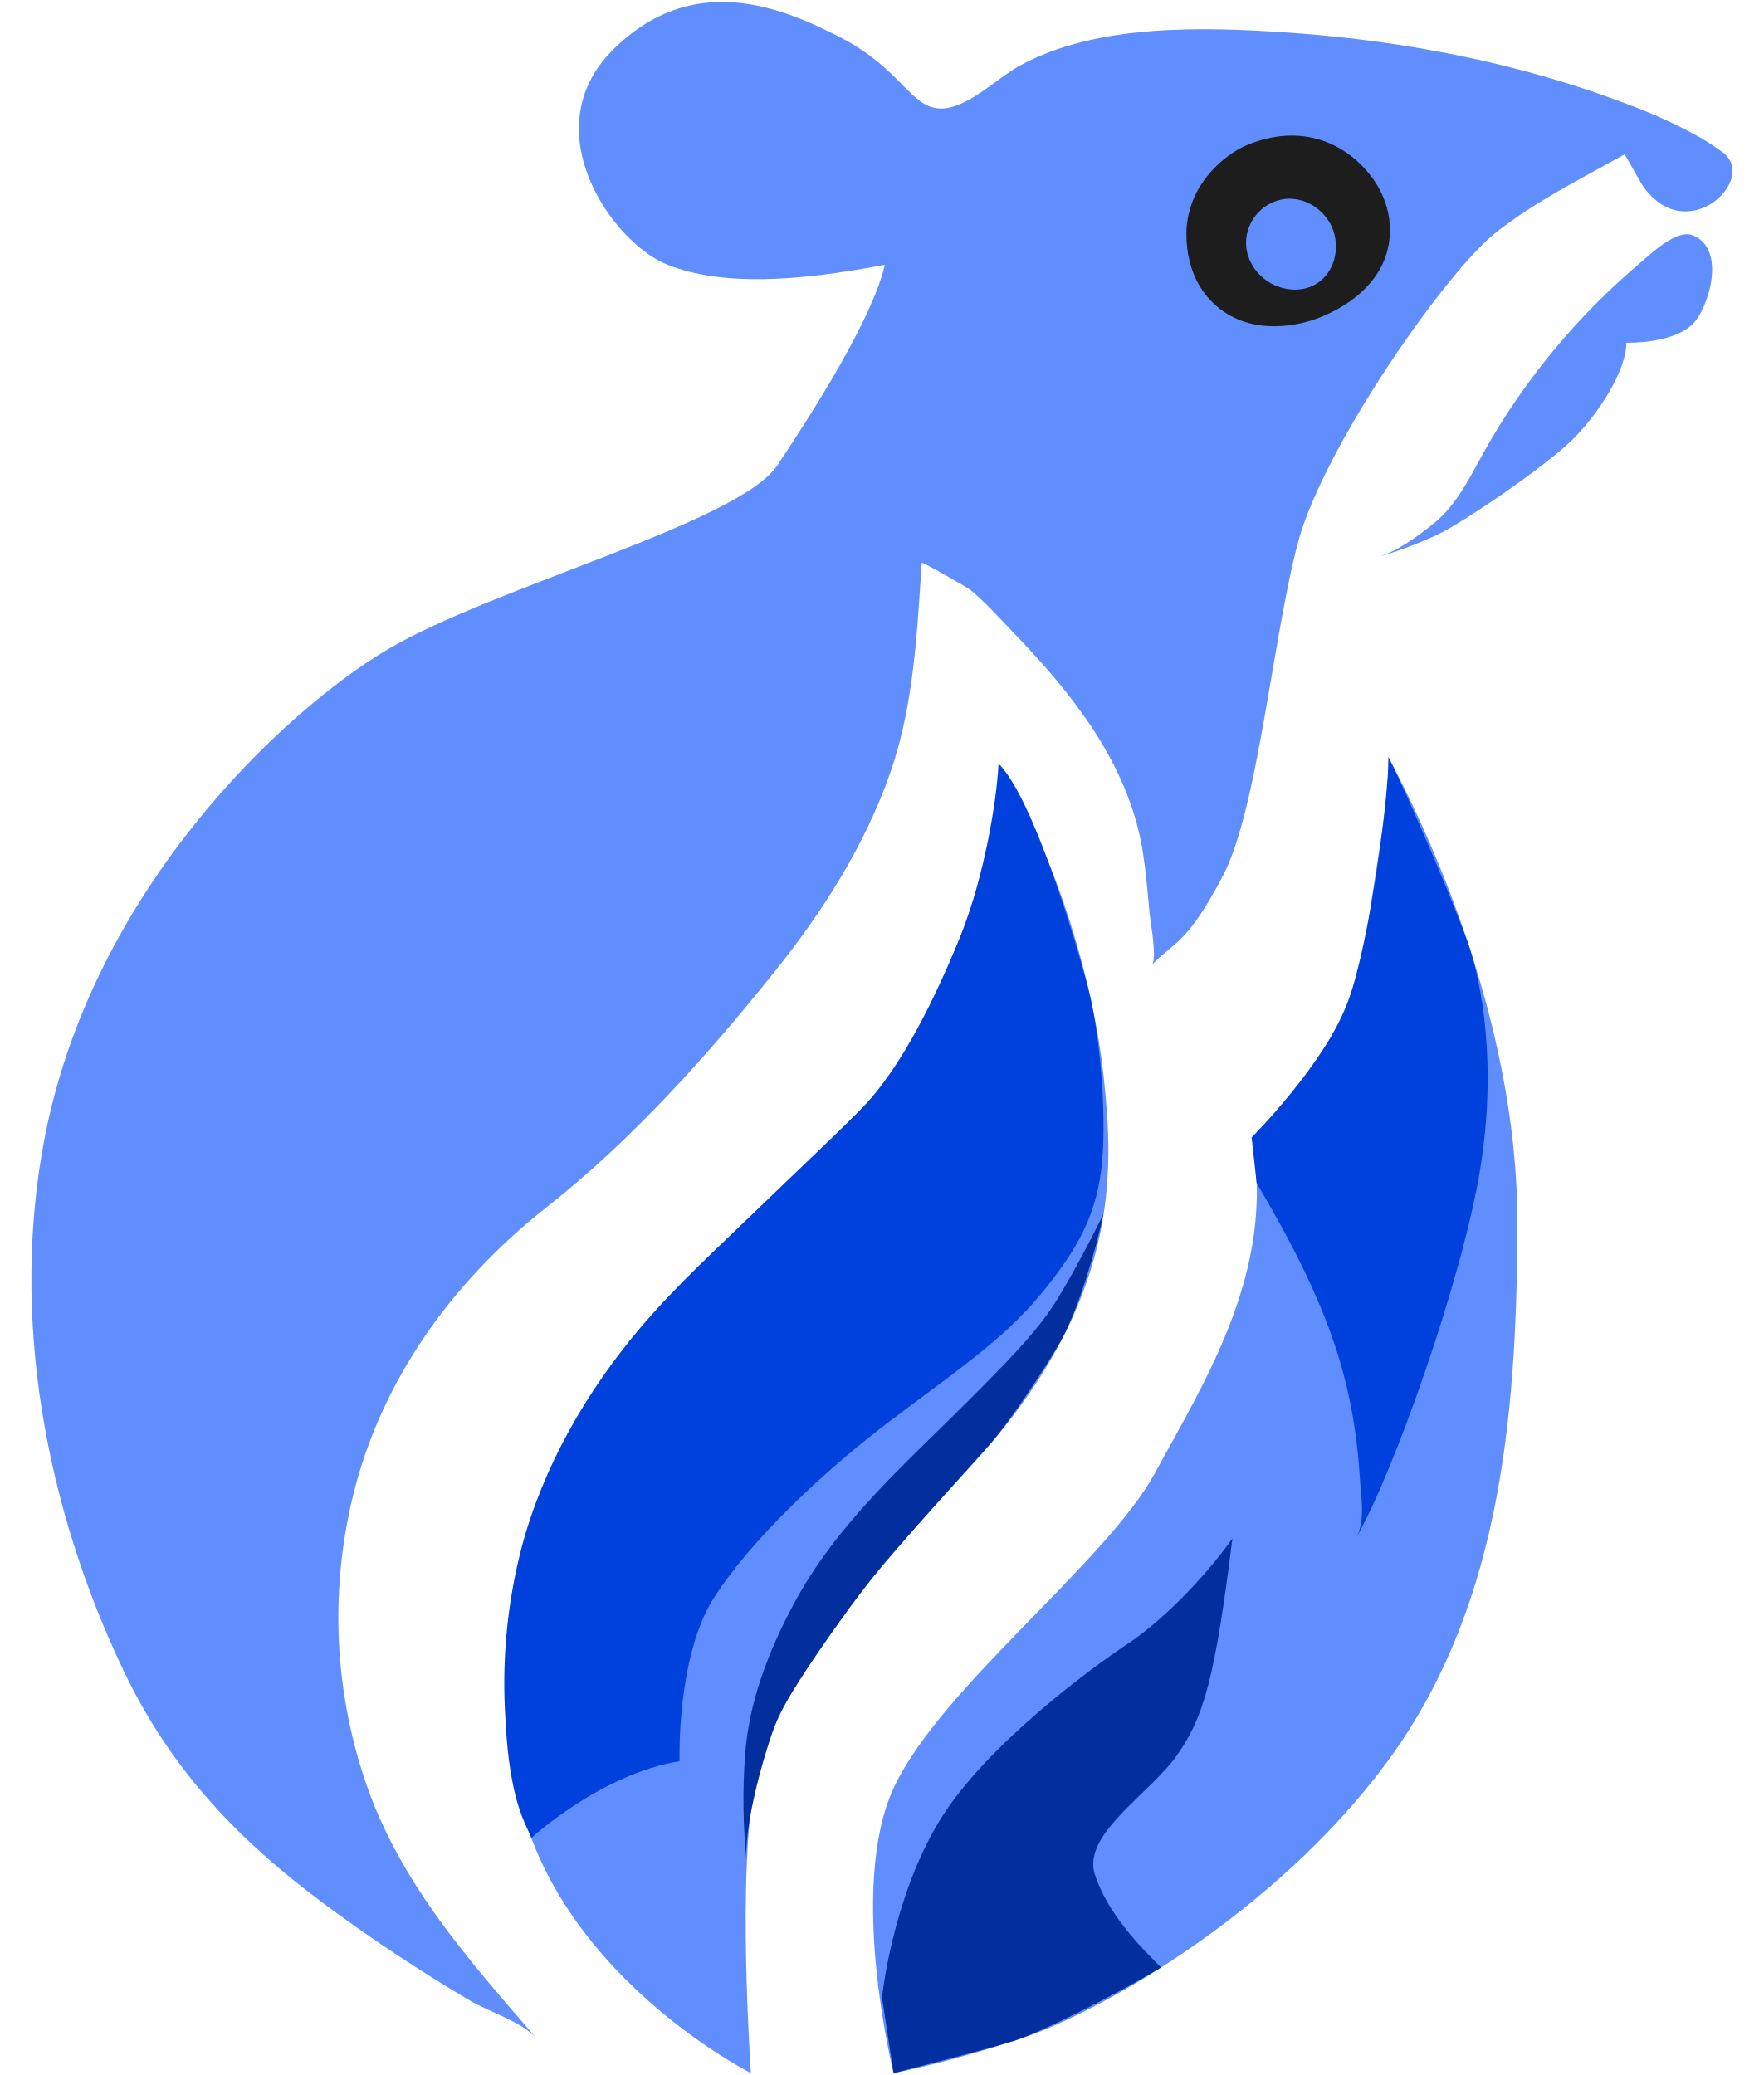
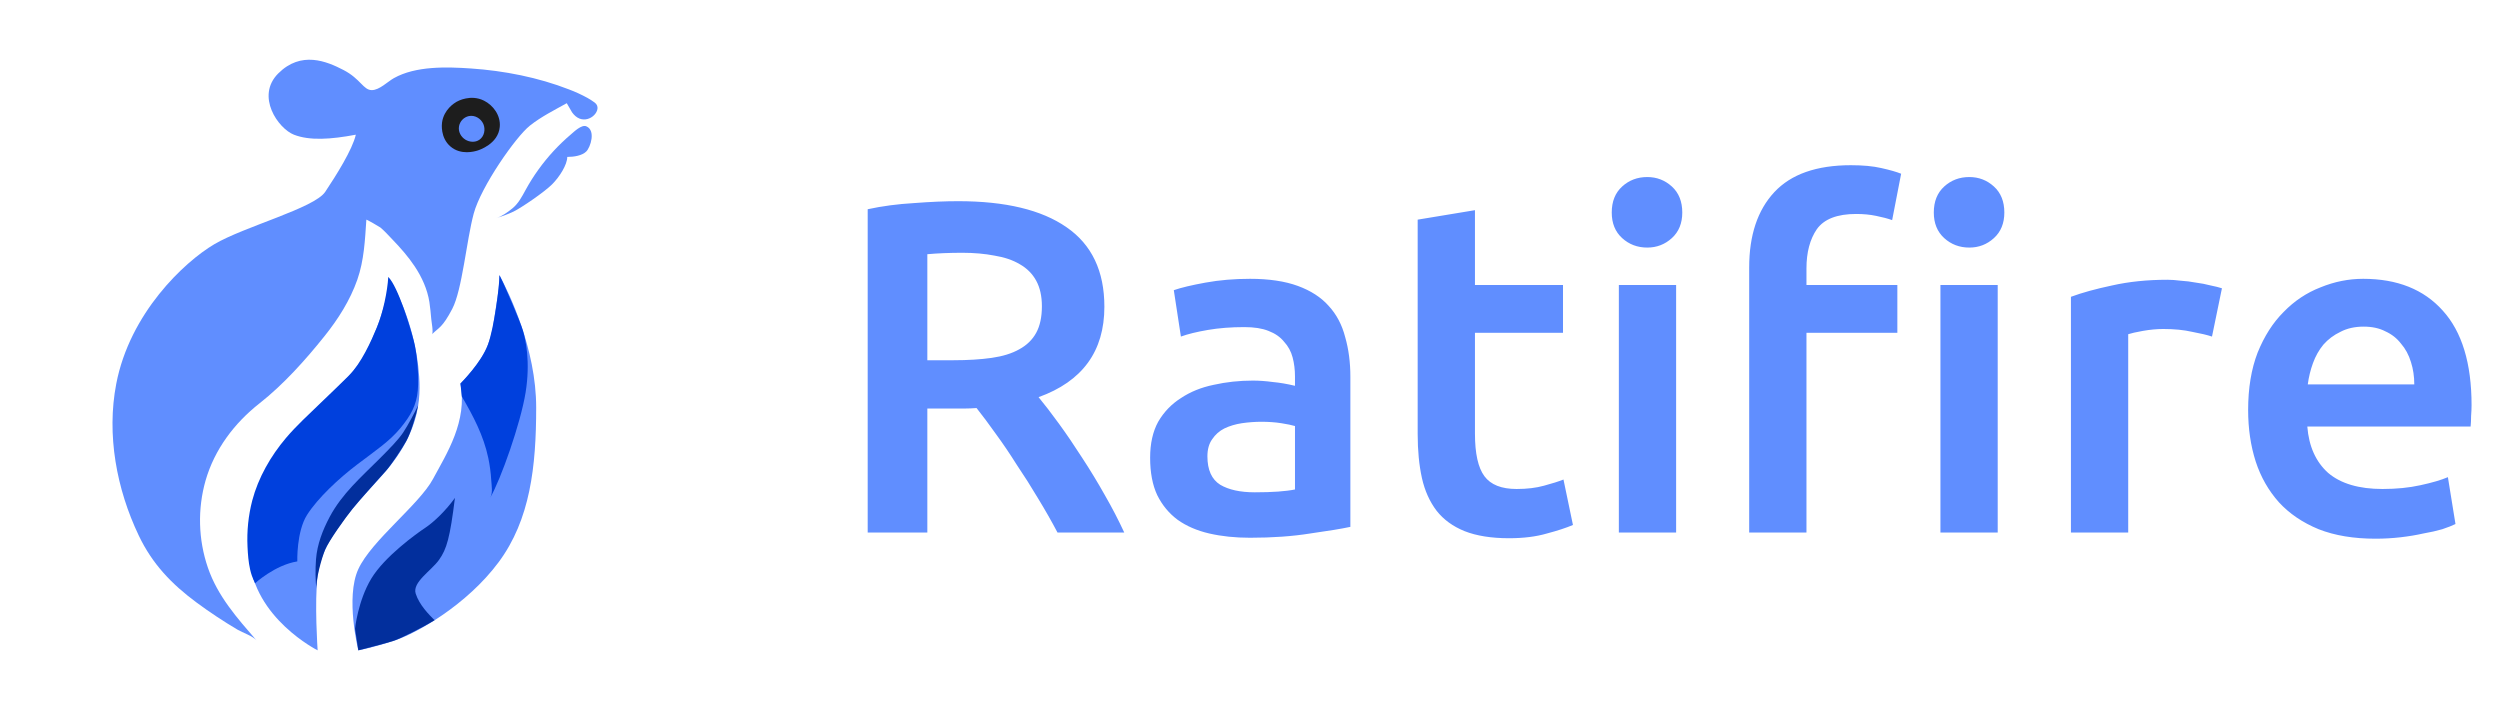
- <svg xmlns="http://www.w3.org/2000/svg" width="34" height="40" viewBox="0 0 34 40" fill="none">
-   <path d="M10.337 39.288C10.075 38.985 9.404 38.77 9.061 38.568C8.109 38.005 7.186 37.394 6.296 36.737C4.607 35.489 3.3 34.13 2.382 32.206C0.878 29.055 0.195 25.39 0.859 21.944C1.779 17.159 5.459 13.708 7.483 12.512C9.506 11.316 14.248 10.074 14.984 8.97C15.72 7.866 16.824 6.117 17.054 5.105C15.352 5.427 13.926 5.519 12.868 5.105C11.81 4.691 10.268 2.506 11.809 0.965C13.351 -0.577 15.076 0.137 16.225 0.735C17.375 1.333 17.56 2.092 18.135 2.092C18.646 2.092 19.201 1.521 19.623 1.284C21.106 0.452 23.18 0.516 24.839 0.629C27.08 0.782 29.377 1.232 31.472 2.048C31.898 2.208 32.312 2.399 32.711 2.618C32.882 2.713 33.046 2.819 33.203 2.935C33.515 3.17 33.402 3.536 33.166 3.779C32.912 4.039 32.526 4.152 32.18 4.019C31.968 3.936 31.8 3.775 31.67 3.592C31.626 3.531 31.319 2.972 31.313 2.976C30.462 3.451 29.597 3.88 28.827 4.487C27.867 5.244 25.515 8.617 25.023 10.439C24.532 12.261 24.248 15.589 23.572 16.88C22.895 18.171 22.672 18.128 22.202 18.597C22.31 18.489 22.166 17.724 22.154 17.576C22.12 17.192 22.086 16.801 22.027 16.42C21.891 15.556 21.521 14.743 21.043 14.02C20.599 13.348 20.062 12.743 19.504 12.164C19.247 11.896 18.994 11.613 18.708 11.375C18.64 11.319 17.768 10.822 17.766 10.85C17.674 12.215 17.613 13.599 17.156 14.905C16.666 16.302 15.86 17.571 14.938 18.722C13.659 20.323 12.164 21.993 10.548 23.262C8.838 24.606 7.504 26.378 6.897 28.482C6.348 30.416 6.402 32.471 7.053 34.373C7.714 36.301 9.025 37.772 10.337 39.288Z" fill="#608EFF" />
-   <path d="M26.532 10.748C26.92 10.638 27.327 10.339 27.636 10.089C28.044 9.76 28.287 9.286 28.534 8.835C28.793 8.36 29.081 7.902 29.398 7.463C30.031 6.583 30.769 5.784 31.596 5.083C31.8 4.911 32.313 4.404 32.633 4.538C33.293 4.814 32.917 5.956 32.633 6.24C32.35 6.524 31.792 6.608 31.347 6.608C31.347 7.129 30.833 7.95 30.319 8.464C29.805 8.978 28.249 10.043 27.712 10.304C27.33 10.481 26.936 10.63 26.532 10.748Z" fill="#608EFF" />
-   <path d="M14.473 39.963C14.473 39.963 10.138 37.785 9.864 33.706C9.591 29.627 10.969 26.989 13.729 24.228C16.489 21.468 17.041 21.1 17.655 19.965C18.269 18.83 19.28 16.346 19.28 14.813C20.384 16.499 21.09 19.015 21.274 20.765C21.458 22.515 21.642 25.089 18.697 28.279C15.753 31.469 14.699 33.094 14.473 34.903C14.248 36.712 14.473 39.963 14.473 39.963Z" fill="#608EFF" />
-   <path d="M17.223 39.963C17.223 39.963 16.333 36.405 17.223 34.472C18.112 32.54 21.332 30.117 22.268 28.384C23.203 26.651 24.614 24.474 24.124 21.928C25.335 20.717 26.117 19.567 26.363 17.848C26.609 16.13 26.761 15.517 26.761 14.597C27.405 15.794 29.246 19.568 29.246 23.552C29.246 27.536 28.847 31.128 26.702 34.011C24.557 36.894 21.182 38.796 19.709 39.286C18.235 39.777 17.223 39.963 17.223 39.963Z" fill="#608EFF" />
-   <path d="M26.133 29.657C26.328 29.321 26.229 28.82 26.207 28.449C26.177 27.947 26.11 27.447 26.007 26.955C25.691 25.446 24.991 24.123 24.221 22.803L24.125 21.928C24.125 21.928 25.565 20.477 25.988 19.293C26.41 18.109 26.763 15.38 26.763 14.598C27.177 15.414 28.167 17.747 28.347 18.338C28.526 18.928 28.87 20.441 28.529 22.542C28.188 24.643 26.854 28.414 26.133 29.657Z" fill="#0040DD" />
-   <path d="M13.098 33.951C13.098 33.951 13.036 31.942 13.757 30.807C14.478 29.672 15.904 28.338 17.161 27.388C18.419 26.437 19.331 25.831 20.06 24.949C20.789 24.067 21.15 23.385 21.241 22.405C21.332 21.426 21.196 19.899 20.972 19.041C20.747 18.183 19.922 15.397 19.247 14.721C19.192 15.693 18.889 17.141 18.487 18.11C18.084 19.079 17.419 20.558 16.567 21.411C15.943 22.035 15.297 22.636 14.664 23.25C13.873 24.018 13.042 24.768 12.329 25.611C11.301 26.827 10.461 28.287 10.053 29.835C9.789 30.853 9.681 31.904 9.732 32.955C9.756 33.474 9.794 33.995 9.909 34.502C10.045 35.104 10.238 35.366 10.238 35.434C10.239 35.431 11.579 34.197 13.098 33.951Z" fill="#0040DD" />
-   <path d="M17 38.506C17 38.506 17.192 36.62 18.097 35.117C19.002 33.614 21.164 32.065 21.745 31.681C22.326 31.298 23.155 30.5 23.754 29.657C23.418 32.356 23.202 33.108 22.68 33.844C22.159 34.58 20.856 35.362 21.101 36.129C21.345 36.895 22.006 37.556 22.378 37.927C21.628 38.384 20.11 39.165 19.537 39.344C18.964 39.523 17.223 39.963 17.223 39.963L17 38.506Z" fill="#022F9D" />
-   <path d="M14.394 35.915C14.32 35.214 14.31 34.508 14.363 33.805C14.441 32.795 14.813 31.832 15.287 30.942C16.122 29.373 17.413 28.254 18.647 27.02C19.406 26.26 19.904 25.747 20.242 25.256C20.579 24.765 21.097 23.755 21.268 23.401C21.128 24.09 20.767 25.277 20.463 25.818C20.159 26.359 19.462 27.402 19.111 27.804C18.759 28.207 17.311 29.79 16.826 30.4C16.34 31.009 15.204 32.605 14.977 33.16C14.75 33.715 14.312 35.241 14.394 35.915Z" fill="#022F9D" />
-   <path d="M23.864 2.881C23.73 2.958 23.009 3.391 22.883 4.277C22.87 4.365 22.752 5.304 23.45 5.902C24.162 6.513 25.096 6.233 25.274 6.178C25.386 6.145 26.678 5.733 26.784 4.584C26.857 3.797 26.334 3.112 25.719 2.805C24.818 2.355 23.948 2.833 23.864 2.881Z" fill="#1D1D1D" />
-   <path d="M24.691 3.848C24.527 3.884 24.378 3.967 24.261 4.087C24.144 4.207 24.064 4.358 24.032 4.522C23.956 4.914 24.175 5.269 24.463 5.443C24.722 5.6 25.111 5.657 25.414 5.443C25.75 5.203 25.826 4.736 25.675 4.384C25.516 4.019 25.109 3.76 24.691 3.848Z" fill="#608EFF" />
+ <svg xmlns="http://www.w3.org/2000/svg" width="169" height="48" viewBox="0 0 169 48" fill="none">
+   <path d="M17.337 43.288C17.075 42.985 16.404 42.77 16.061 42.568C15.109 42.005 14.186 41.394 13.296 40.737C11.607 39.489 10.3 38.13 9.382 36.206C7.878 33.055 7.195 29.39 7.859 25.944C8.779 21.159 12.459 17.708 14.483 16.512C16.506 15.316 21.248 14.074 21.984 12.97C22.72 11.866 23.824 10.117 24.054 9.105C22.352 9.427 20.926 9.519 19.868 9.105C18.81 8.691 17.268 6.506 18.809 4.965C20.351 3.423 22.076 4.137 23.225 4.735C24.375 5.333 24.56 6.092 25.135 6.092C25.646 6.092 26.201 5.521 26.623 5.284C28.106 4.452 30.18 4.516 31.839 4.629C34.08 4.782 36.377 5.232 38.472 6.048C38.898 6.208 39.312 6.399 39.711 6.618C39.882 6.713 40.046 6.819 40.203 6.935C40.515 7.17 40.402 7.536 40.166 7.779C39.912 8.039 39.526 8.152 39.18 8.019C38.968 7.936 38.8 7.775 38.67 7.592C38.626 7.531 38.319 6.972 38.313 6.976C37.462 7.451 36.597 7.88 35.827 8.487C34.867 9.244 32.515 12.617 32.023 14.439C31.532 16.261 31.248 19.589 30.572 20.88C29.895 22.171 29.672 22.128 29.202 22.597C29.31 22.489 29.166 21.724 29.154 21.576C29.12 21.192 29.086 20.801 29.027 20.42C28.891 19.556 28.521 18.743 28.043 18.02C27.599 17.348 27.062 16.743 26.504 16.164C26.247 15.896 25.994 15.613 25.708 15.375C25.64 15.319 24.768 14.822 24.766 14.85C24.674 16.215 24.613 17.599 24.156 18.905C23.666 20.302 22.86 21.571 21.938 22.722C20.659 24.323 19.164 25.993 17.548 27.262C15.838 28.606 14.504 30.378 13.897 32.482C13.348 34.416 13.402 36.471 14.053 38.373C14.714 40.301 16.025 41.772 17.337 43.288Z" fill="#608EFF" />
+   <path d="M33.531 14.748C33.92 14.638 34.327 14.339 34.635 14.089C35.043 13.76 35.287 13.286 35.533 12.835C35.793 12.36 36.081 11.902 36.398 11.463C37.031 10.583 37.769 9.784 38.596 9.083C38.8 8.911 39.313 8.404 39.633 8.538C40.293 8.814 39.917 9.956 39.633 10.24C39.349 10.524 38.792 10.608 38.347 10.608C38.347 11.129 37.833 11.95 37.319 12.464C36.805 12.978 35.249 14.043 34.712 14.304C34.33 14.481 33.935 14.63 33.531 14.748Z" fill="#608EFF" />
+   <path d="M21.472 43.963C21.472 43.963 17.138 41.785 16.864 37.706C16.591 33.627 17.968 30.989 20.729 28.228C23.489 25.468 24.041 25.1 24.655 23.965C25.269 22.83 26.28 20.346 26.28 18.813C27.384 20.499 28.09 23.015 28.274 24.765C28.458 26.515 28.642 29.089 25.697 32.279C22.753 35.469 21.699 37.094 21.473 38.903C21.248 40.712 21.472 43.963 21.472 43.963Z" fill="#608EFF" />
+   <path d="M24.223 43.963C24.223 43.963 23.333 40.405 24.223 38.472C25.112 36.54 28.332 34.117 29.268 32.384C30.203 30.651 31.614 28.474 31.124 25.928C32.335 24.717 33.117 23.567 33.363 21.848C33.609 20.13 33.761 19.517 33.761 18.597C34.405 19.794 36.246 23.568 36.246 27.552C36.246 31.536 35.847 35.128 33.702 38.011C31.557 40.894 28.182 42.796 26.709 43.286C25.235 43.777 24.223 43.963 24.223 43.963Z" fill="#608EFF" />
+   <path d="M33.133 33.657C33.328 33.321 33.229 32.821 33.207 32.449C33.177 31.947 33.11 31.447 33.007 30.955C32.69 29.446 31.991 28.123 31.221 26.803L31.125 25.928C31.125 25.928 32.565 24.477 32.987 23.293C33.41 22.109 33.763 19.38 33.763 18.598C34.177 19.414 35.167 21.747 35.347 22.338C35.526 22.928 35.87 24.441 35.529 26.542C35.187 28.643 33.853 32.414 33.133 33.657Z" fill="#0040DD" />
+   <path d="M20.098 37.951C20.098 37.951 20.036 35.942 20.757 34.807C21.478 33.672 22.904 32.338 24.161 31.388C25.418 30.437 26.331 29.831 27.06 28.949C27.789 28.067 28.15 27.385 28.241 26.405C28.332 25.426 28.196 23.899 27.971 23.041C27.747 22.183 26.922 19.397 26.247 18.721C26.192 19.693 25.889 21.141 25.487 22.11C25.084 23.079 24.419 24.558 23.567 25.411C22.943 26.035 22.297 26.636 21.664 27.25C20.873 28.018 20.042 28.768 19.329 29.611C18.3 30.827 17.461 32.287 17.052 33.835C16.789 34.853 16.681 35.904 16.732 36.955C16.756 37.474 16.794 37.995 16.909 38.502C17.045 39.104 17.238 39.366 17.238 39.434C17.239 39.431 18.579 38.197 20.098 37.951Z" fill="#0040DD" />
+   <path d="M24 42.506C24 42.506 24.192 40.62 25.097 39.117C26.002 37.614 28.164 36.065 28.745 35.681C29.326 35.298 30.155 34.5 30.754 33.657C30.418 36.356 30.202 37.108 29.68 37.844C29.159 38.58 27.856 39.362 28.101 40.129C28.345 40.895 29.006 41.556 29.378 41.927C28.628 42.384 27.11 43.165 26.537 43.344C25.964 43.523 24.223 43.963 24.223 43.963L24 42.506Z" fill="#022F9D" />
+   <path d="M21.394 39.915C21.32 39.214 21.31 38.508 21.363 37.805C21.441 36.795 21.813 35.833 22.287 34.942C23.122 33.373 24.413 32.254 25.647 31.02C26.406 30.26 26.904 29.747 27.242 29.256C27.579 28.765 28.097 27.755 28.268 27.401C28.128 28.09 27.767 29.277 27.463 29.818C27.159 30.359 26.462 31.402 26.111 31.804C25.759 32.207 24.311 33.79 23.826 34.4C23.34 35.009 22.204 36.605 21.977 37.16C21.75 37.715 21.312 39.241 21.394 39.915Z" fill="#022F9D" />
+   <path d="M30.864 6.881C30.73 6.958 30.009 7.391 29.882 8.277C29.87 8.365 29.752 9.304 30.45 9.902C31.162 10.513 32.096 10.233 32.274 10.178C32.386 10.145 33.678 9.733 33.784 8.584C33.857 7.797 33.334 7.112 32.719 6.805C31.818 6.355 30.948 6.833 30.864 6.881Z" fill="#1D1D1D" />
+   <path d="M31.691 7.848C31.528 7.884 31.378 7.967 31.261 8.087C31.144 8.207 31.064 8.358 31.032 8.522C30.956 8.914 31.176 9.269 31.464 9.443C31.722 9.6 32.112 9.657 32.414 9.443C32.751 9.203 32.826 8.736 32.675 8.384C32.516 8.019 32.109 7.76 31.691 7.848Z" fill="#608EFF" />
+   <path d="M64.768 13.6C67.968 13.6 70.411 14.187 72.096 15.36C73.803 16.533 74.656 18.325 74.656 20.736C74.656 23.744 73.173 25.781 70.208 26.848C70.613 27.339 71.072 27.936 71.584 28.64C72.096 29.344 72.619 30.112 73.152 30.944C73.685 31.755 74.197 32.597 74.688 33.472C75.179 34.325 75.616 35.168 76 36H71.488C71.083 35.232 70.645 34.464 70.176 33.696C69.707 32.907 69.227 32.149 68.736 31.424C68.267 30.677 67.797 29.984 67.328 29.344C66.859 28.683 66.421 28.096 66.016 27.584C65.717 27.605 65.461 27.616 65.248 27.616C65.035 27.616 64.832 27.616 64.64 27.616H62.688V36H58.656V14.144C59.637 13.931 60.683 13.792 61.792 13.728C62.901 13.643 63.893 13.6 64.768 13.6ZM65.056 17.088C64.203 17.088 63.413 17.12 62.688 17.184V24.352H64.448C65.429 24.352 66.293 24.299 67.04 24.192C67.787 24.085 68.405 23.893 68.896 23.616C69.408 23.339 69.792 22.965 70.048 22.496C70.304 22.027 70.432 21.429 70.432 20.704C70.432 20.021 70.304 19.445 70.048 18.976C69.792 18.507 69.419 18.133 68.928 17.856C68.459 17.579 67.893 17.387 67.232 17.28C66.571 17.152 65.845 17.088 65.056 17.088ZM84.821 33.28C86.015 33.28 86.922 33.216 87.541 33.088V28.8C87.327 28.736 87.018 28.672 86.613 28.608C86.207 28.544 85.759 28.512 85.269 28.512C84.842 28.512 84.405 28.544 83.957 28.608C83.53 28.672 83.135 28.789 82.773 28.96C82.431 29.131 82.154 29.376 81.941 29.696C81.727 29.995 81.621 30.379 81.621 30.848C81.621 31.765 81.909 32.405 82.485 32.768C83.061 33.109 83.839 33.28 84.821 33.28ZM84.501 18.848C85.781 18.848 86.858 19.008 87.733 19.328C88.607 19.648 89.301 20.096 89.813 20.672C90.346 21.248 90.719 21.952 90.933 22.784C91.167 23.595 91.285 24.491 91.285 25.472V35.616C90.687 35.744 89.781 35.893 88.565 36.064C87.37 36.256 86.015 36.352 84.501 36.352C83.498 36.352 82.581 36.256 81.749 36.064C80.917 35.872 80.202 35.563 79.605 35.136C79.029 34.709 78.57 34.155 78.229 33.472C77.909 32.789 77.749 31.947 77.749 30.944C77.749 29.984 77.93 29.173 78.293 28.512C78.677 27.851 79.189 27.317 79.829 26.912C80.469 26.485 81.205 26.187 82.037 26.016C82.89 25.824 83.775 25.728 84.693 25.728C85.119 25.728 85.567 25.76 86.037 25.824C86.506 25.867 87.007 25.952 87.541 26.08V25.44C87.541 24.992 87.487 24.565 87.381 24.16C87.274 23.755 87.082 23.403 86.805 23.104C86.549 22.784 86.197 22.539 85.749 22.368C85.322 22.197 84.778 22.112 84.117 22.112C83.221 22.112 82.399 22.176 81.653 22.304C80.906 22.432 80.298 22.581 79.829 22.752L79.349 19.616C79.839 19.445 80.554 19.275 81.493 19.104C82.431 18.933 83.434 18.848 84.501 18.848ZM95.835 14.848L99.707 14.208V19.264H105.659V22.496H99.707V29.312C99.707 30.656 99.92 31.616 100.347 32.192C100.773 32.768 101.499 33.056 102.523 33.056C103.227 33.056 103.845 32.981 104.379 32.832C104.933 32.683 105.371 32.544 105.691 32.416L106.331 35.488C105.883 35.68 105.296 35.872 104.571 36.064C103.845 36.277 102.992 36.384 102.01 36.384C100.816 36.384 99.813 36.224 99.002 35.904C98.213 35.584 97.584 35.125 97.115 34.528C96.645 33.909 96.314 33.173 96.123 32.32C95.93 31.445 95.835 30.453 95.835 29.344V14.848ZM113.306 36H109.434V19.264H113.306V36ZM113.722 14.368C113.722 15.093 113.487 15.669 113.018 16.096C112.548 16.523 111.994 16.736 111.354 16.736C110.692 16.736 110.127 16.523 109.658 16.096C109.188 15.669 108.954 15.093 108.954 14.368C108.954 13.621 109.188 13.035 109.658 12.608C110.127 12.181 110.692 11.968 111.354 11.968C111.994 11.968 112.548 12.181 113.018 12.608C113.487 13.035 113.722 13.621 113.722 14.368ZM135.045 36H131.173V19.264H135.045V36ZM135.493 14.368C135.493 15.093 135.259 15.669 134.789 16.096C134.32 16.523 133.765 16.736 133.125 16.736C132.464 16.736 131.899 16.523 131.429 16.096C130.96 15.669 130.725 15.093 130.725 14.368C130.725 13.621 130.96 13.035 131.429 12.608C131.899 12.181 132.464 11.968 133.125 11.968C133.765 11.968 134.32 12.181 134.789 12.608C135.259 13.035 135.493 13.621 135.493 14.368ZM125.125 11.168C125.936 11.168 126.619 11.232 127.173 11.36C127.749 11.488 128.197 11.616 128.517 11.744L127.909 14.88C127.611 14.773 127.248 14.677 126.821 14.592C126.416 14.507 125.968 14.464 125.477 14.464C124.197 14.464 123.312 14.805 122.821 15.488C122.352 16.171 122.117 17.056 122.117 18.144V19.264H128.261V22.496H122.117V36H118.245V18.08C118.245 15.904 118.811 14.208 119.941 12.992C121.072 11.776 122.8 11.168 125.125 11.168ZM149.531 22.752C149.211 22.645 148.763 22.539 148.187 22.432C147.633 22.304 146.982 22.24 146.235 22.24C145.809 22.24 145.35 22.283 144.859 22.368C144.39 22.453 144.059 22.528 143.867 22.592V36H139.995V20.064C140.742 19.787 141.67 19.531 142.779 19.296C143.91 19.04 145.158 18.912 146.523 18.912C146.779 18.912 147.078 18.933 147.419 18.976C147.761 18.997 148.102 19.04 148.443 19.104C148.785 19.147 149.115 19.211 149.435 19.296C149.755 19.36 150.011 19.424 150.203 19.488L149.531 22.752ZM151.974 27.712C151.974 26.24 152.187 24.949 152.614 23.84C153.062 22.731 153.648 21.813 154.374 21.088C155.099 20.341 155.931 19.787 156.87 19.424C157.808 19.04 158.768 18.848 159.75 18.848C162.054 18.848 163.846 19.563 165.126 20.992C166.427 22.421 167.078 24.555 167.078 27.392C167.078 27.605 167.067 27.851 167.046 28.128C167.046 28.384 167.035 28.619 167.014 28.832H155.974C156.08 30.176 156.55 31.221 157.382 31.968C158.235 32.693 159.462 33.056 161.062 33.056C162 33.056 162.854 32.971 163.622 32.8C164.411 32.629 165.03 32.448 165.478 32.256L165.99 35.424C165.776 35.531 165.478 35.648 165.094 35.776C164.731 35.883 164.304 35.979 163.814 36.064C163.344 36.171 162.832 36.256 162.278 36.32C161.723 36.384 161.158 36.416 160.582 36.416C159.11 36.416 157.83 36.203 156.742 35.776C155.654 35.328 154.758 34.72 154.054 33.952C153.35 33.163 152.827 32.245 152.486 31.2C152.144 30.133 151.974 28.971 151.974 27.712ZM163.206 25.984C163.206 25.451 163.131 24.949 162.982 24.48C162.832 23.989 162.608 23.573 162.31 23.232C162.032 22.869 161.68 22.592 161.254 22.4C160.848 22.187 160.358 22.08 159.782 22.08C159.184 22.08 158.662 22.197 158.214 22.432C157.766 22.645 157.382 22.933 157.062 23.296C156.763 23.659 156.528 24.075 156.358 24.544C156.187 25.013 156.07 25.493 156.006 25.984H163.206Z" fill="#608EFF" />
</svg>
